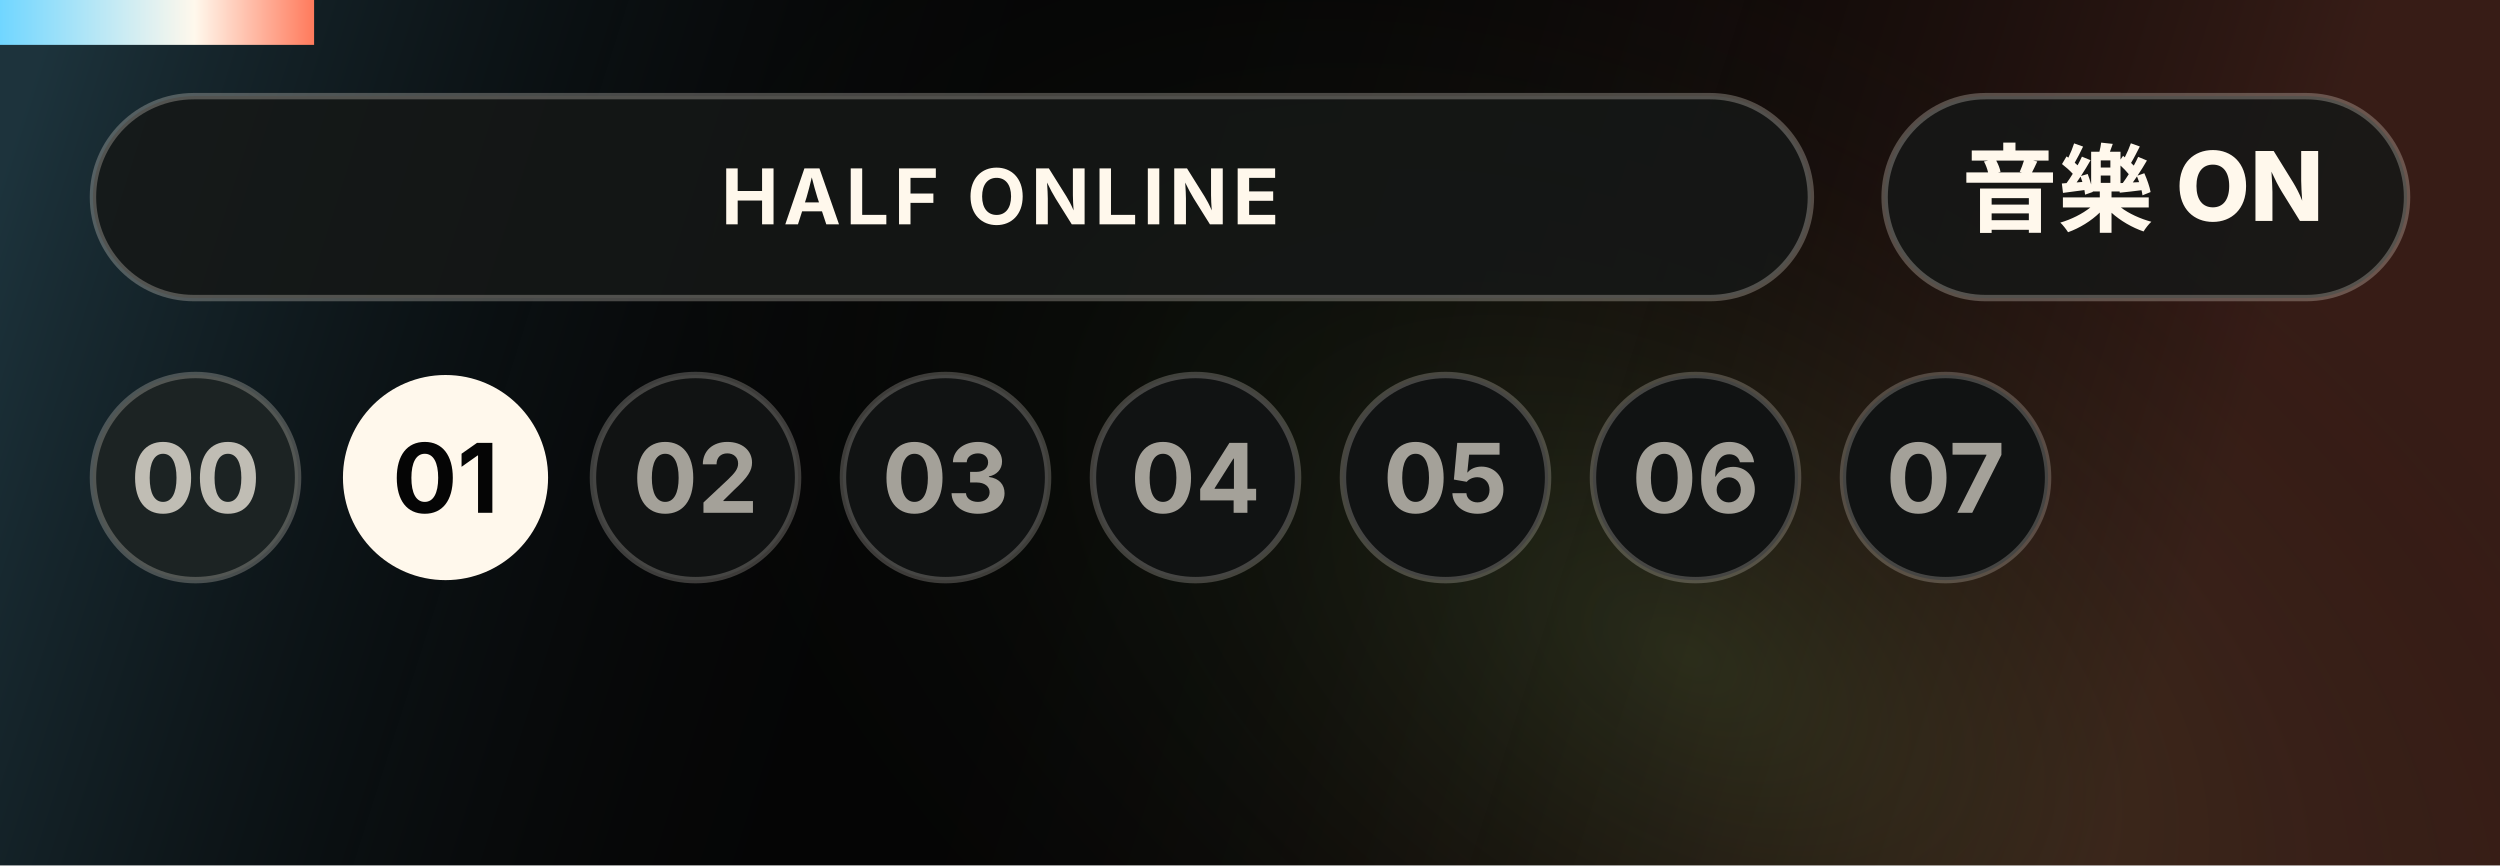
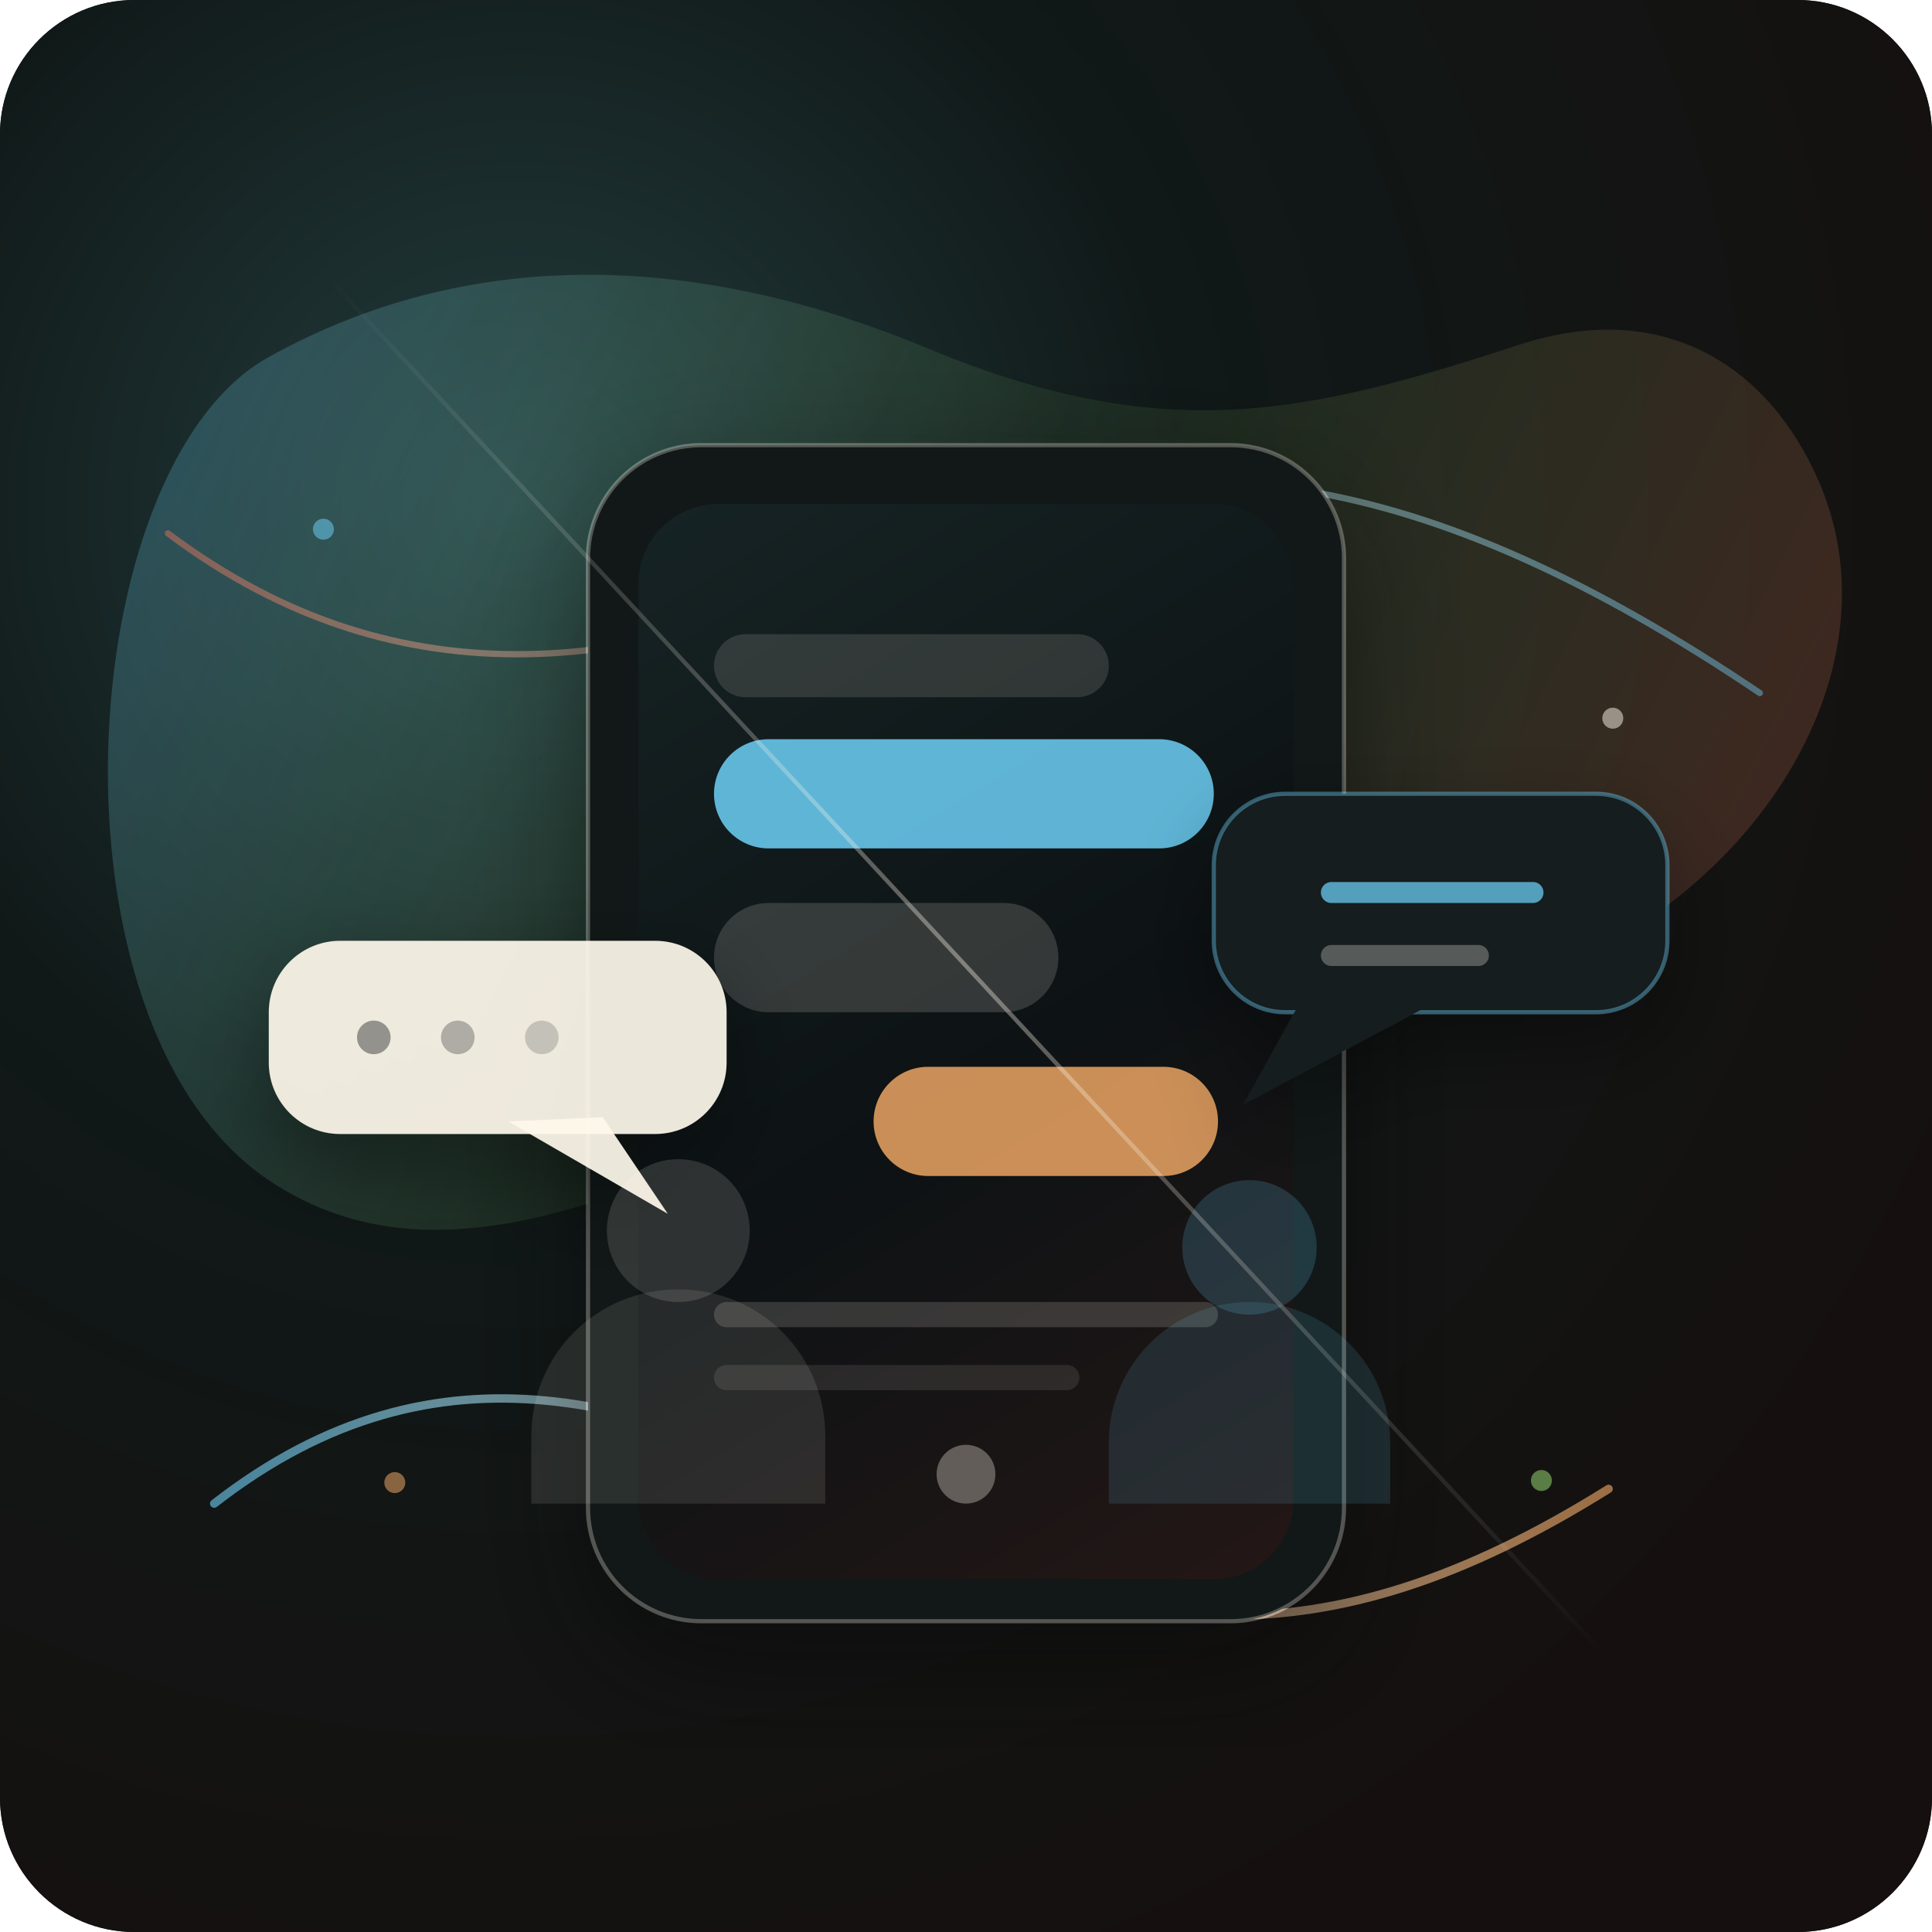
- <svg xmlns="http://www.w3.org/2000/svg" width="780" height="270" viewBox="0 0 780 270" fill="none">
-   <rect width="780" height="270" rx="0" fill="#050505" />
-   <path d="M0 0H780V270H0V0Z" fill="url(#paint0_linear)" />
-   <path d="M0 0H780V270H0V0Z" fill="url(#paint1_radial)" fill-opacity="0.9" />
-   <rect x="29" y="30" width="536" height="63" rx="31.5" fill="#151817" fill-opacity="0.86" stroke="#FFF8EC" stroke-opacity="0.26" stroke-width="2" />
-   <rect x="588" y="30" width="163" height="63" rx="31.5" fill="#151817" fill-opacity="0.86" stroke="#FFF8EC" stroke-opacity="0.26" stroke-width="2" />
-   <text x="225" y="70" fill="#FFF8EC" font-family="Inter, Arial, sans-serif" font-size="24" font-weight="700" letter-spacing="1.5">HALF ONLINE</text>
-   <text x="612" y="70" fill="#FFF8EC" font-family="Inter, Arial, sans-serif" font-size="30" font-weight="800">音樂 ON</text>
-   <g font-family="Inter, Arial, sans-serif" font-size="30" font-weight="700" text-anchor="middle">
-     <circle cx="61" cy="149" r="32" fill="#1C2323" stroke="#FFF8EC" stroke-opacity="0.24" stroke-width="2" />
-     <text x="61" y="160" fill="#FFF8EC" fill-opacity="0.72">00</text>
-     <circle cx="139" cy="149" r="32" fill="#FFF8EC" />
-     <text x="139" y="160" fill="#050505">01</text>
-     <circle cx="217" cy="149" r="32" fill="#111313" stroke="#FFF8EC" stroke-opacity="0.22" stroke-width="2" />
-     <text x="217" y="160" fill="#FFF8EC" fill-opacity="0.62">02</text>
-     <circle cx="295" cy="149" r="32" fill="#111313" stroke="#FFF8EC" stroke-opacity="0.22" stroke-width="2" />
-     <text x="295" y="160" fill="#FFF8EC" fill-opacity="0.62">03</text>
-     <circle cx="373" cy="149" r="32" fill="#111313" stroke="#FFF8EC" stroke-opacity="0.22" stroke-width="2" />
-     <text x="373" y="160" fill="#FFF8EC" fill-opacity="0.62">04</text>
-     <circle cx="451" cy="149" r="32" fill="#111313" stroke="#FFF8EC" stroke-opacity="0.22" stroke-width="2" />
-     <text x="451" y="160" fill="#FFF8EC" fill-opacity="0.62">05</text>
-     <circle cx="529" cy="149" r="32" fill="#111313" stroke="#FFF8EC" stroke-opacity="0.22" stroke-width="2" />
-     <text x="529" y="160" fill="#FFF8EC" fill-opacity="0.62">06</text>
-     <circle cx="607" cy="149" r="32" fill="#111313" stroke="#FFF8EC" stroke-opacity="0.22" stroke-width="2" />
-     <text x="607" y="160" fill="#FFF8EC" fill-opacity="0.62">07</text>
+ <svg xmlns="http://www.w3.org/2000/svg" width="920" height="920" viewBox="0 0 920 920" fill="none">
+   <rect width="920" height="920" rx="64" fill="#0B1114" />
+   <rect width="920" height="920" rx="64" fill="url(#bgGlow)" />
+   <path d="M128 170C229 114 339 123 442 166C555 213 623 197 724 164C792 142 842 174 866 229C908 325 826 443 705 474C601 500 541 461 440 506C315 562 213 619 128 562C18 488 34 222 128 170Z" fill="url(#softRiver)" opacity="0.82" />
+   <path d="M102 716C210 632 312 668 415 720C533 779 627 796 766 709" stroke="url(#threadA)" stroke-width="4" stroke-linecap="round" opacity="0.58" />
+   <path d="M80 254C192 338 309 320 427 264C556 202 679 223 838 330" stroke="url(#threadB)" stroke-width="3" stroke-linecap="round" opacity="0.42" />
+   <g opacity="0.5">
+     <circle cx="154" cy="252" r="5" fill="#70D6FF" />
+     <circle cx="768" cy="342" r="5" fill="#FFF8EC" />
+     <circle cx="188" cy="706" r="5" fill="#FFB26B" />
+     <circle cx="734" cy="705" r="5" fill="#9DE878" />
  </g>
-   <path d="M0 7H98" stroke="url(#paint2_linear)" stroke-width="14" />
+   <g filter="url(#cardShadow)">
+     <rect x="280" y="212" width="360" height="560" rx="54" fill="#111817" stroke="#FFF8EC" stroke-opacity="0.28" stroke-width="2" />
+     <rect x="304" y="240" width="312" height="512" rx="38" fill="url(#screen)" />
+     <rect x="340" y="302" width="188" height="30" rx="15" fill="#FFF8EC" fill-opacity="0.13" />
+     <rect x="340" y="352" width="238" height="52" rx="26" fill="#70D6FF" fill-opacity="0.82" />
+     <rect x="340" y="430" width="164" height="52" rx="26" fill="#FFF8EC" fill-opacity="0.16" />
+     <rect x="416" y="508" width="164" height="52" rx="26" fill="#FFB26B" fill-opacity="0.78" />
+     <rect x="340" y="620" width="240" height="12" rx="6" fill="#FFF8EC" fill-opacity="0.16" />
+     <rect x="340" y="650" width="174" height="12" rx="6" fill="#FFF8EC" fill-opacity="0.1" />
+     <circle cx="460" cy="702" r="14" fill="#FFF8EC" fill-opacity="0.32" />
+   </g>
+   <g filter="url(#bubbleShadow)">
+     <rect x="128" y="448" width="218" height="92" rx="34" fill="#FFF8EC" fill-opacity="0.92" />
+     <path d="M287 532L318 578L242 534L287 532Z" fill="#FFF8EC" fill-opacity="0.92" />
+     <circle cx="178" cy="494" r="8" fill="#0B1114" fill-opacity="0.4" />
+     <circle cx="218" cy="494" r="8" fill="#0B1114" fill-opacity="0.28" />
+     <circle cx="258" cy="494" r="8" fill="#0B1114" fill-opacity="0.18" />
+   </g>
+   <g filter="url(#bubbleShadow)">
+     <rect x="578" y="378" width="216" height="104" rx="34" fill="#151D1E" stroke="#70D6FF" stroke-opacity="0.38" stroke-width="2" />
+     <path d="M622 472L592 526L682 478L622 472Z" fill="#151D1E" />
+     <path d="M634 425H730" stroke="#70D6FF" stroke-opacity="0.7" stroke-width="10" stroke-linecap="round" />
+     <path d="M634 455H704" stroke="#FFF8EC" stroke-opacity="0.28" stroke-width="10" stroke-linecap="round" />
+   </g>
+   <g opacity="0.88">
+     <path d="M253 684C253 645 284 614 323 614C362 614 393 645 393 684V716H253V684Z" fill="#FFF8EC" fill-opacity="0.12" />
+     <circle cx="323" cy="586" r="34" fill="#FFF8EC" fill-opacity="0.16" />
+     <path d="M528 687C528 650 558 620 595 620C632 620 662 650 662 687V716H528V687Z" fill="#70D6FF" fill-opacity="0.14" />
+     <circle cx="595" cy="594" r="32" fill="#70D6FF" fill-opacity="0.2" />
+   </g>
+   <path d="M156 132L764 788" stroke="url(#quietLine)" stroke-width="2" stroke-linecap="round" opacity="0.38" />
  <defs>
-     <linearGradient id="paint0_linear" x1="11" y1="22" x2="670" y2="232" gradientUnits="userSpaceOnUse">
-       <stop stop-color="#70D6FF" stop-opacity="0.22" />
-       <stop offset="0.45" stop-color="#050505" stop-opacity="0" />
-       <stop offset="1" stop-color="#FF7A5C" stop-opacity="0.2" />
+     <radialGradient id="bgGlow" cx="0" cy="0" r="1" gradientUnits="userSpaceOnUse" gradientTransform="translate(244 242) rotate(43.2) scale(760)">
+       <stop stop-color="#243D3E" />
+       <stop offset="0.42" stop-color="#101918" />
+       <stop offset="1" stop-color="#15100F" />
+     </radialGradient>
+     <linearGradient id="softRiver" x1="76" y1="196" x2="801" y2="558" gradientUnits="userSpaceOnUse">
+       <stop stop-color="#70D6FF" stop-opacity="0.28" />
+       <stop offset="0.48" stop-color="#9DE878" stop-opacity="0.1" />
+       <stop offset="1" stop-color="#FF7A5C" stop-opacity="0.24" />
    </linearGradient>
-     <radialGradient id="paint1_radial" cx="0" cy="0" r="1" gradientUnits="userSpaceOnUse" gradientTransform="translate(526 205) rotate(-148.78) scale(379 219)">
-       <stop stop-color="#9DE878" stop-opacity="0.16" />
-       <stop offset="1" stop-color="#050505" stop-opacity="0" />
-     </radialGradient>
-     <linearGradient id="paint2_linear" x1="0" y1="7" x2="98" y2="7" gradientUnits="userSpaceOnUse">
+     <linearGradient id="threadA" x1="102" y1="704" x2="766" y2="704" gradientUnits="userSpaceOnUse">
      <stop stop-color="#70D6FF" />
-       <stop offset="0.62" stop-color="#FFF8EC" />
-       <stop offset="1" stop-color="#FF7A5C" />
+       <stop offset="0.5" stop-color="#FFF8EC" />
+       <stop offset="1" stop-color="#FFB26B" />
    </linearGradient>
+     <linearGradient id="threadB" x1="80" y1="280" x2="838" y2="280" gradientUnits="userSpaceOnUse">
+       <stop stop-color="#FF7A5C" />
+       <stop offset="0.48" stop-color="#FFF8EC" />
+       <stop offset="1" stop-color="#70D6FF" />
+     </linearGradient>
+     <linearGradient id="screen" x1="304" y1="240" x2="616" y2="752" gradientUnits="userSpaceOnUse">
+       <stop stop-color="#162324" />
+       <stop offset="0.54" stop-color="#0D1214" />
+       <stop offset="1" stop-color="#241716" />
+     </linearGradient>
+     <linearGradient id="quietLine" x1="156" y1="132" x2="764" y2="788" gradientUnits="userSpaceOnUse">
+       <stop stop-color="#FFF8EC" stop-opacity="0" />
+       <stop offset="0.5" stop-color="#FFF8EC" />
+       <stop offset="1" stop-color="#FFF8EC" stop-opacity="0" />
+     </linearGradient>
+     <filter id="cardShadow" x="220" y="152" width="480" height="680" filterUnits="userSpaceOnUse" color-interpolation-filters="sRGB">
+       <feFlood flood-opacity="0" result="BackgroundImageFix" />
+       <feColorMatrix in="SourceAlpha" type="matrix" values="0 0 0 0 0 0 0 0 0 0 0 0 0 0 0 0 0 0 127 0" result="hardAlpha" />
+       <feOffset dy="22" />
+       <feGaussianBlur stdDeviation="30" />
+       <feComposite in2="hardAlpha" operator="out" />
+       <feColorMatrix type="matrix" values="0 0 0 0 0.02 0 0 0 0 0.02 0 0 0 0 0.02 0 0 0 0.48 0" />
+       <feBlend mode="normal" in2="BackgroundImageFix" result="effect1_dropShadow_1_1" />
+       <feBlend mode="normal" in="SourceGraphic" in2="effect1_dropShadow_1_1" result="shape" />
+     </filter>
+     <filter id="bubbleShadow" x="88" y="338" width="746" height="280" filterUnits="userSpaceOnUse" color-interpolation-filters="sRGB">
+       <feFlood flood-opacity="0" result="BackgroundImageFix" />
+       <feColorMatrix in="SourceAlpha" type="matrix" values="0 0 0 0 0 0 0 0 0 0 0 0 0 0 0 0 0 0 127 0" result="hardAlpha" />
+       <feOffset dy="16" />
+       <feGaussianBlur stdDeviation="20" />
+       <feComposite in2="hardAlpha" operator="out" />
+       <feColorMatrix type="matrix" values="0 0 0 0 0 0 0 0 0 0 0 0 0 0 0 0 0 0 0.36 0" />
+       <feBlend mode="normal" in2="BackgroundImageFix" result="effect1_dropShadow_1_2" />
+       <feBlend mode="normal" in="SourceGraphic" in2="effect1_dropShadow_1_2" result="shape" />
+     </filter>
  </defs>
</svg>
